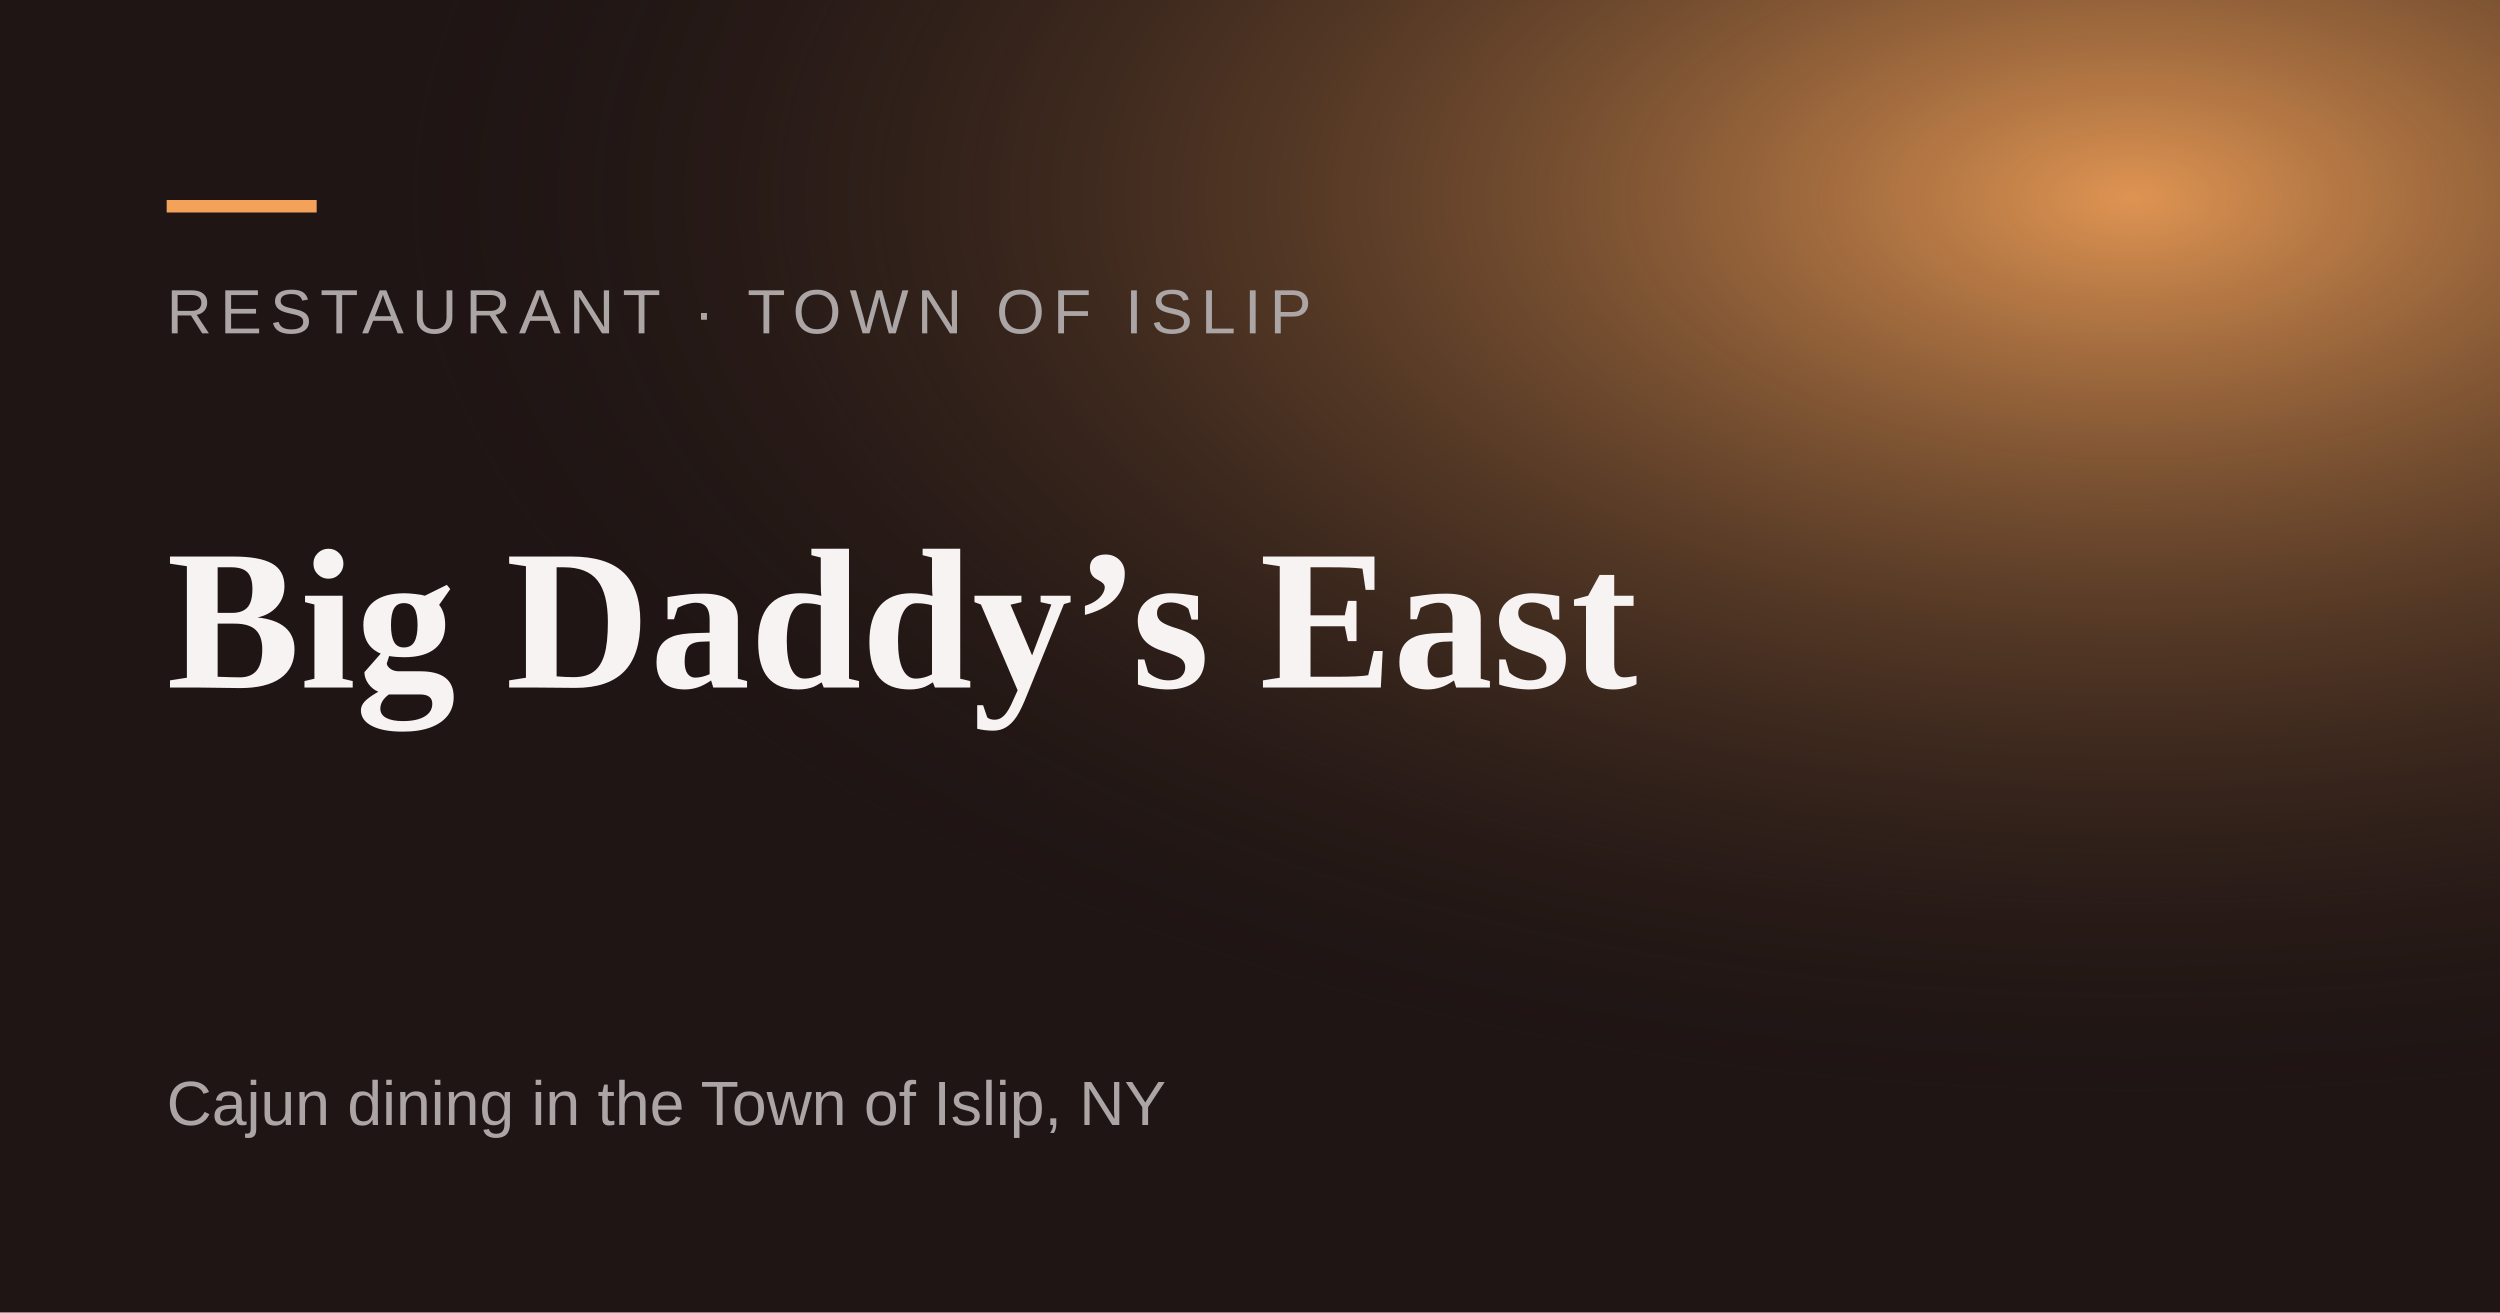
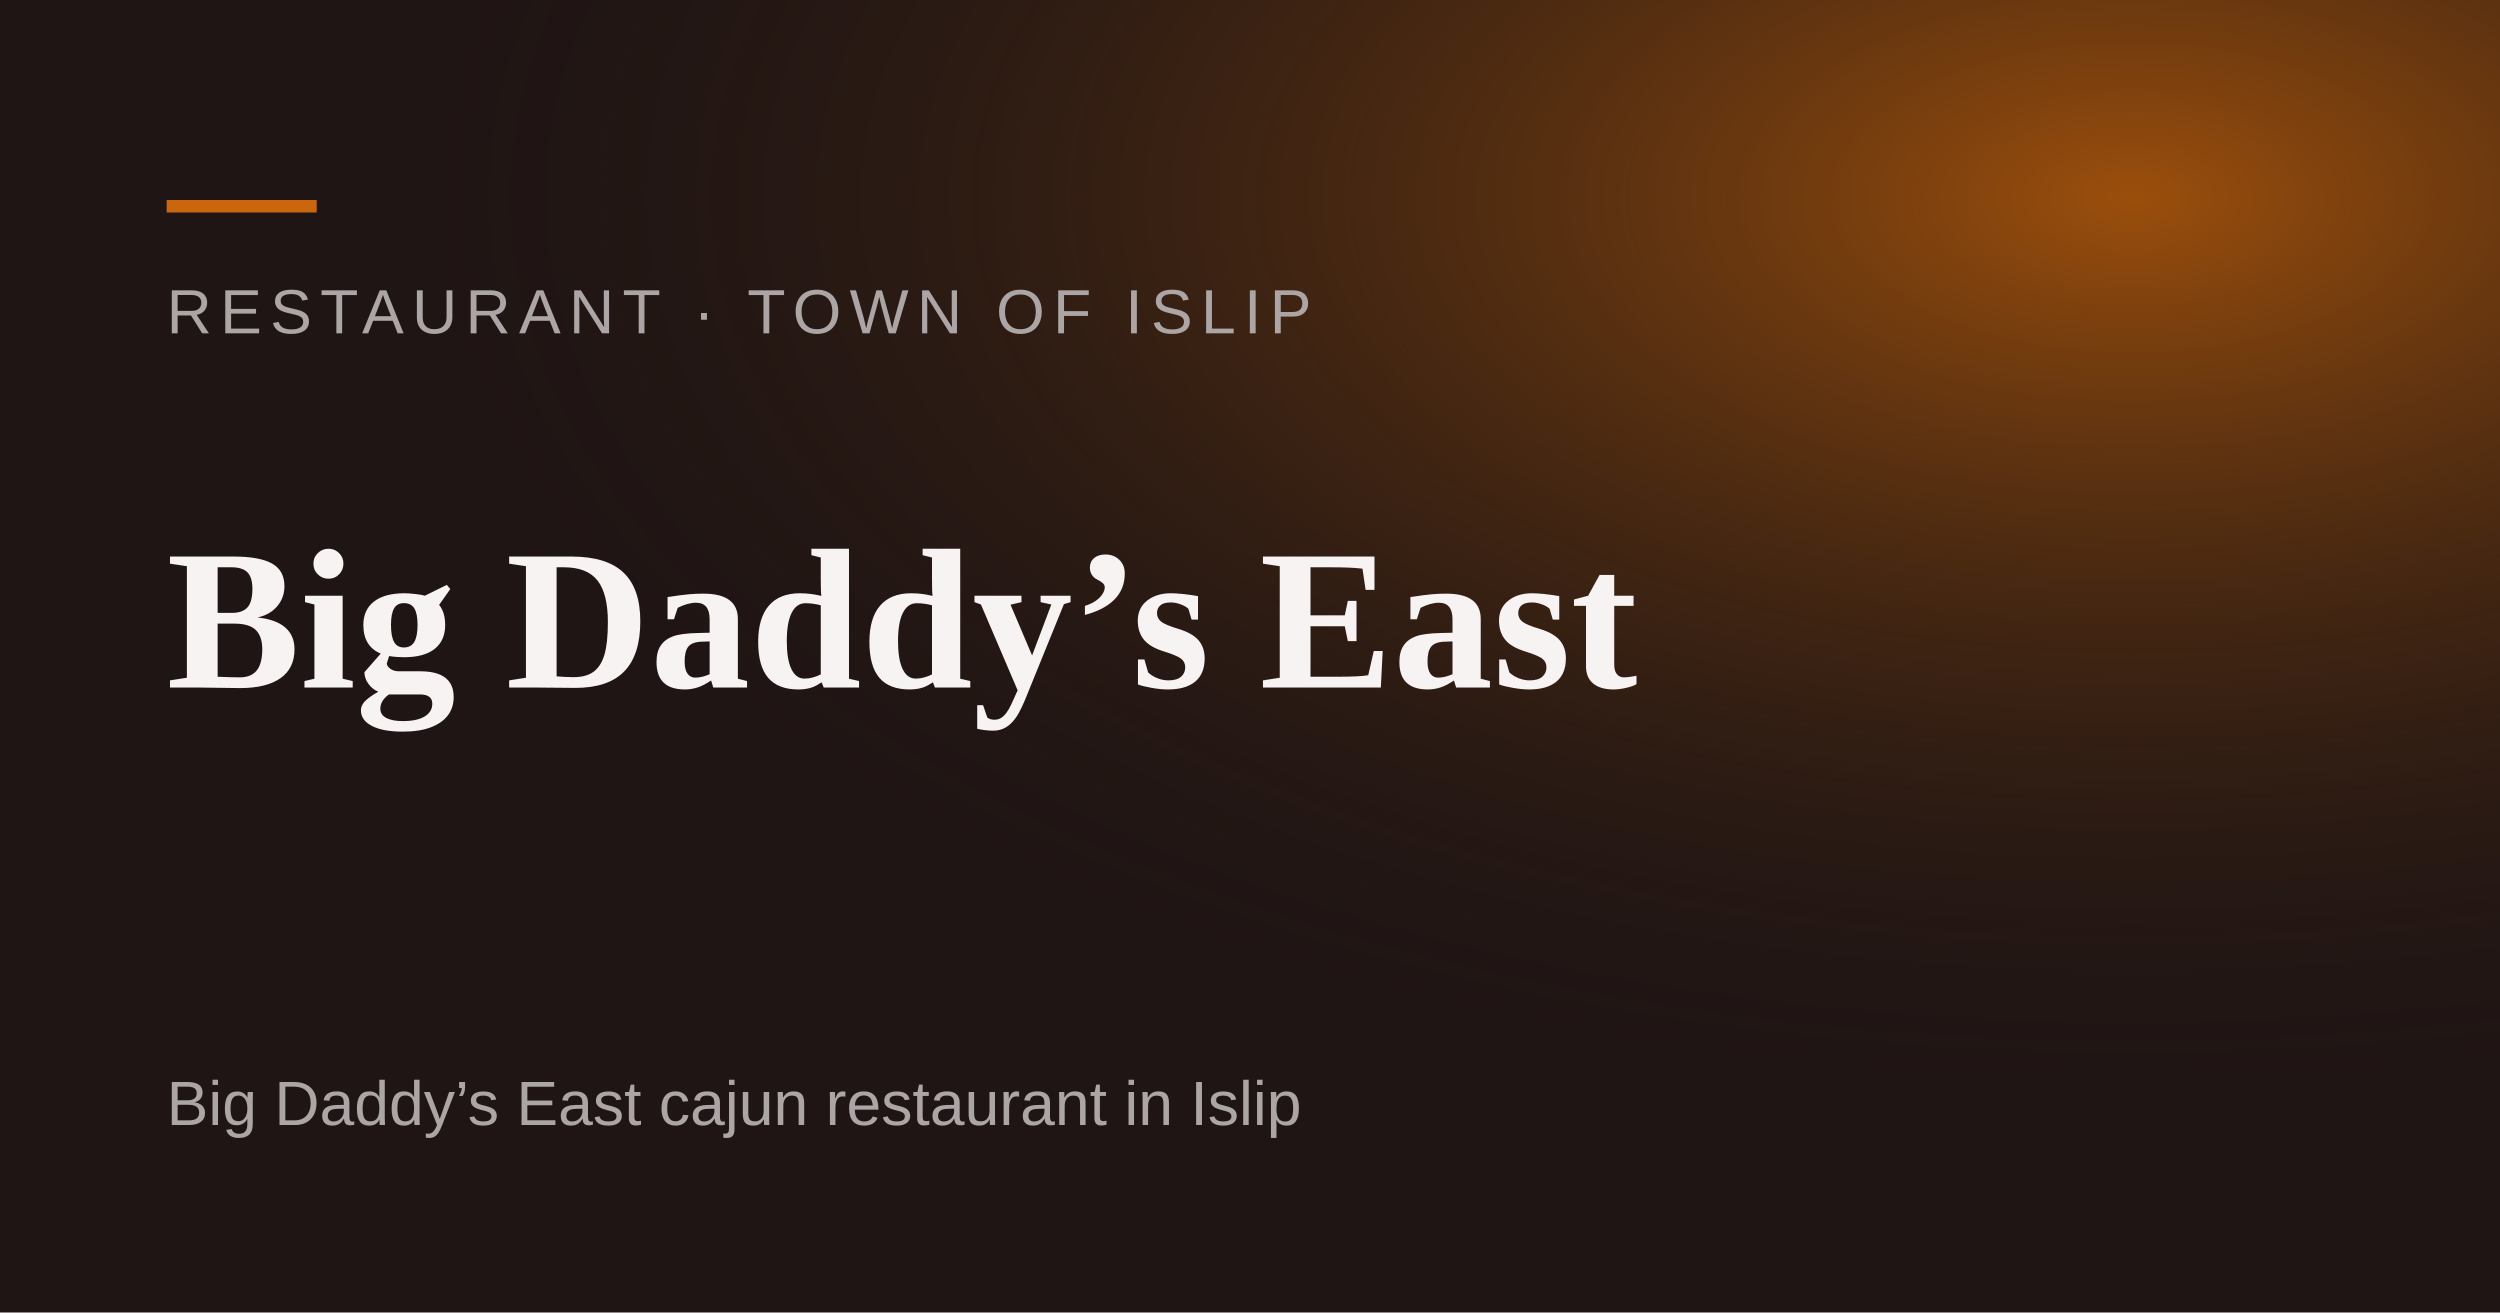
<svg xmlns="http://www.w3.org/2000/svg" width="1200" height="630" viewBox="0 0 1200 630">
  <defs>
    <radialGradient id="g" cx="85%" cy="15%" r="70%">
-       <stop offset="0" stop-color="#f4a259" stop-opacity=".9" />
+       <stop offset="0" stop-color="#a9550b" stop-opacity=".9" />
      <stop offset="1" stop-color="#1f1514" stop-opacity="0" />
    </radialGradient>
  </defs>
  <rect width="1200" height="630" fill="#1f1514" />
  <rect width="1200" height="630" fill="url(#g)" />
-   <rect x="80" y="96" width="72" height="6" fill="#f4a259" />
+   <rect x="80" y="96" width="72" height="6" fill="#cb660d" />
  <text x="80" y="160" font-family="Arial, sans-serif" font-size="30" letter-spacing="4" fill="#aba5a5">RESTAURANT · TOWN OF ISLIP</text>
  <text x="80" y="330" font-family="Georgia, 'Times New Roman', serif" font-weight="700" font-size="96" fill="#f7f3f3">Big Daddy’s East</text>
-   <text x="80" y="540" font-family="Arial, sans-serif" font-size="30" fill="#aba5a5">Cajun dining in the Town of Islip, NY</text>
+   <text x="80" y="540" font-family="Arial, sans-serif" font-size="30" fill="#aba5a5">Big Daddy’s East cajun restaurant in Islip</text>
</svg>
